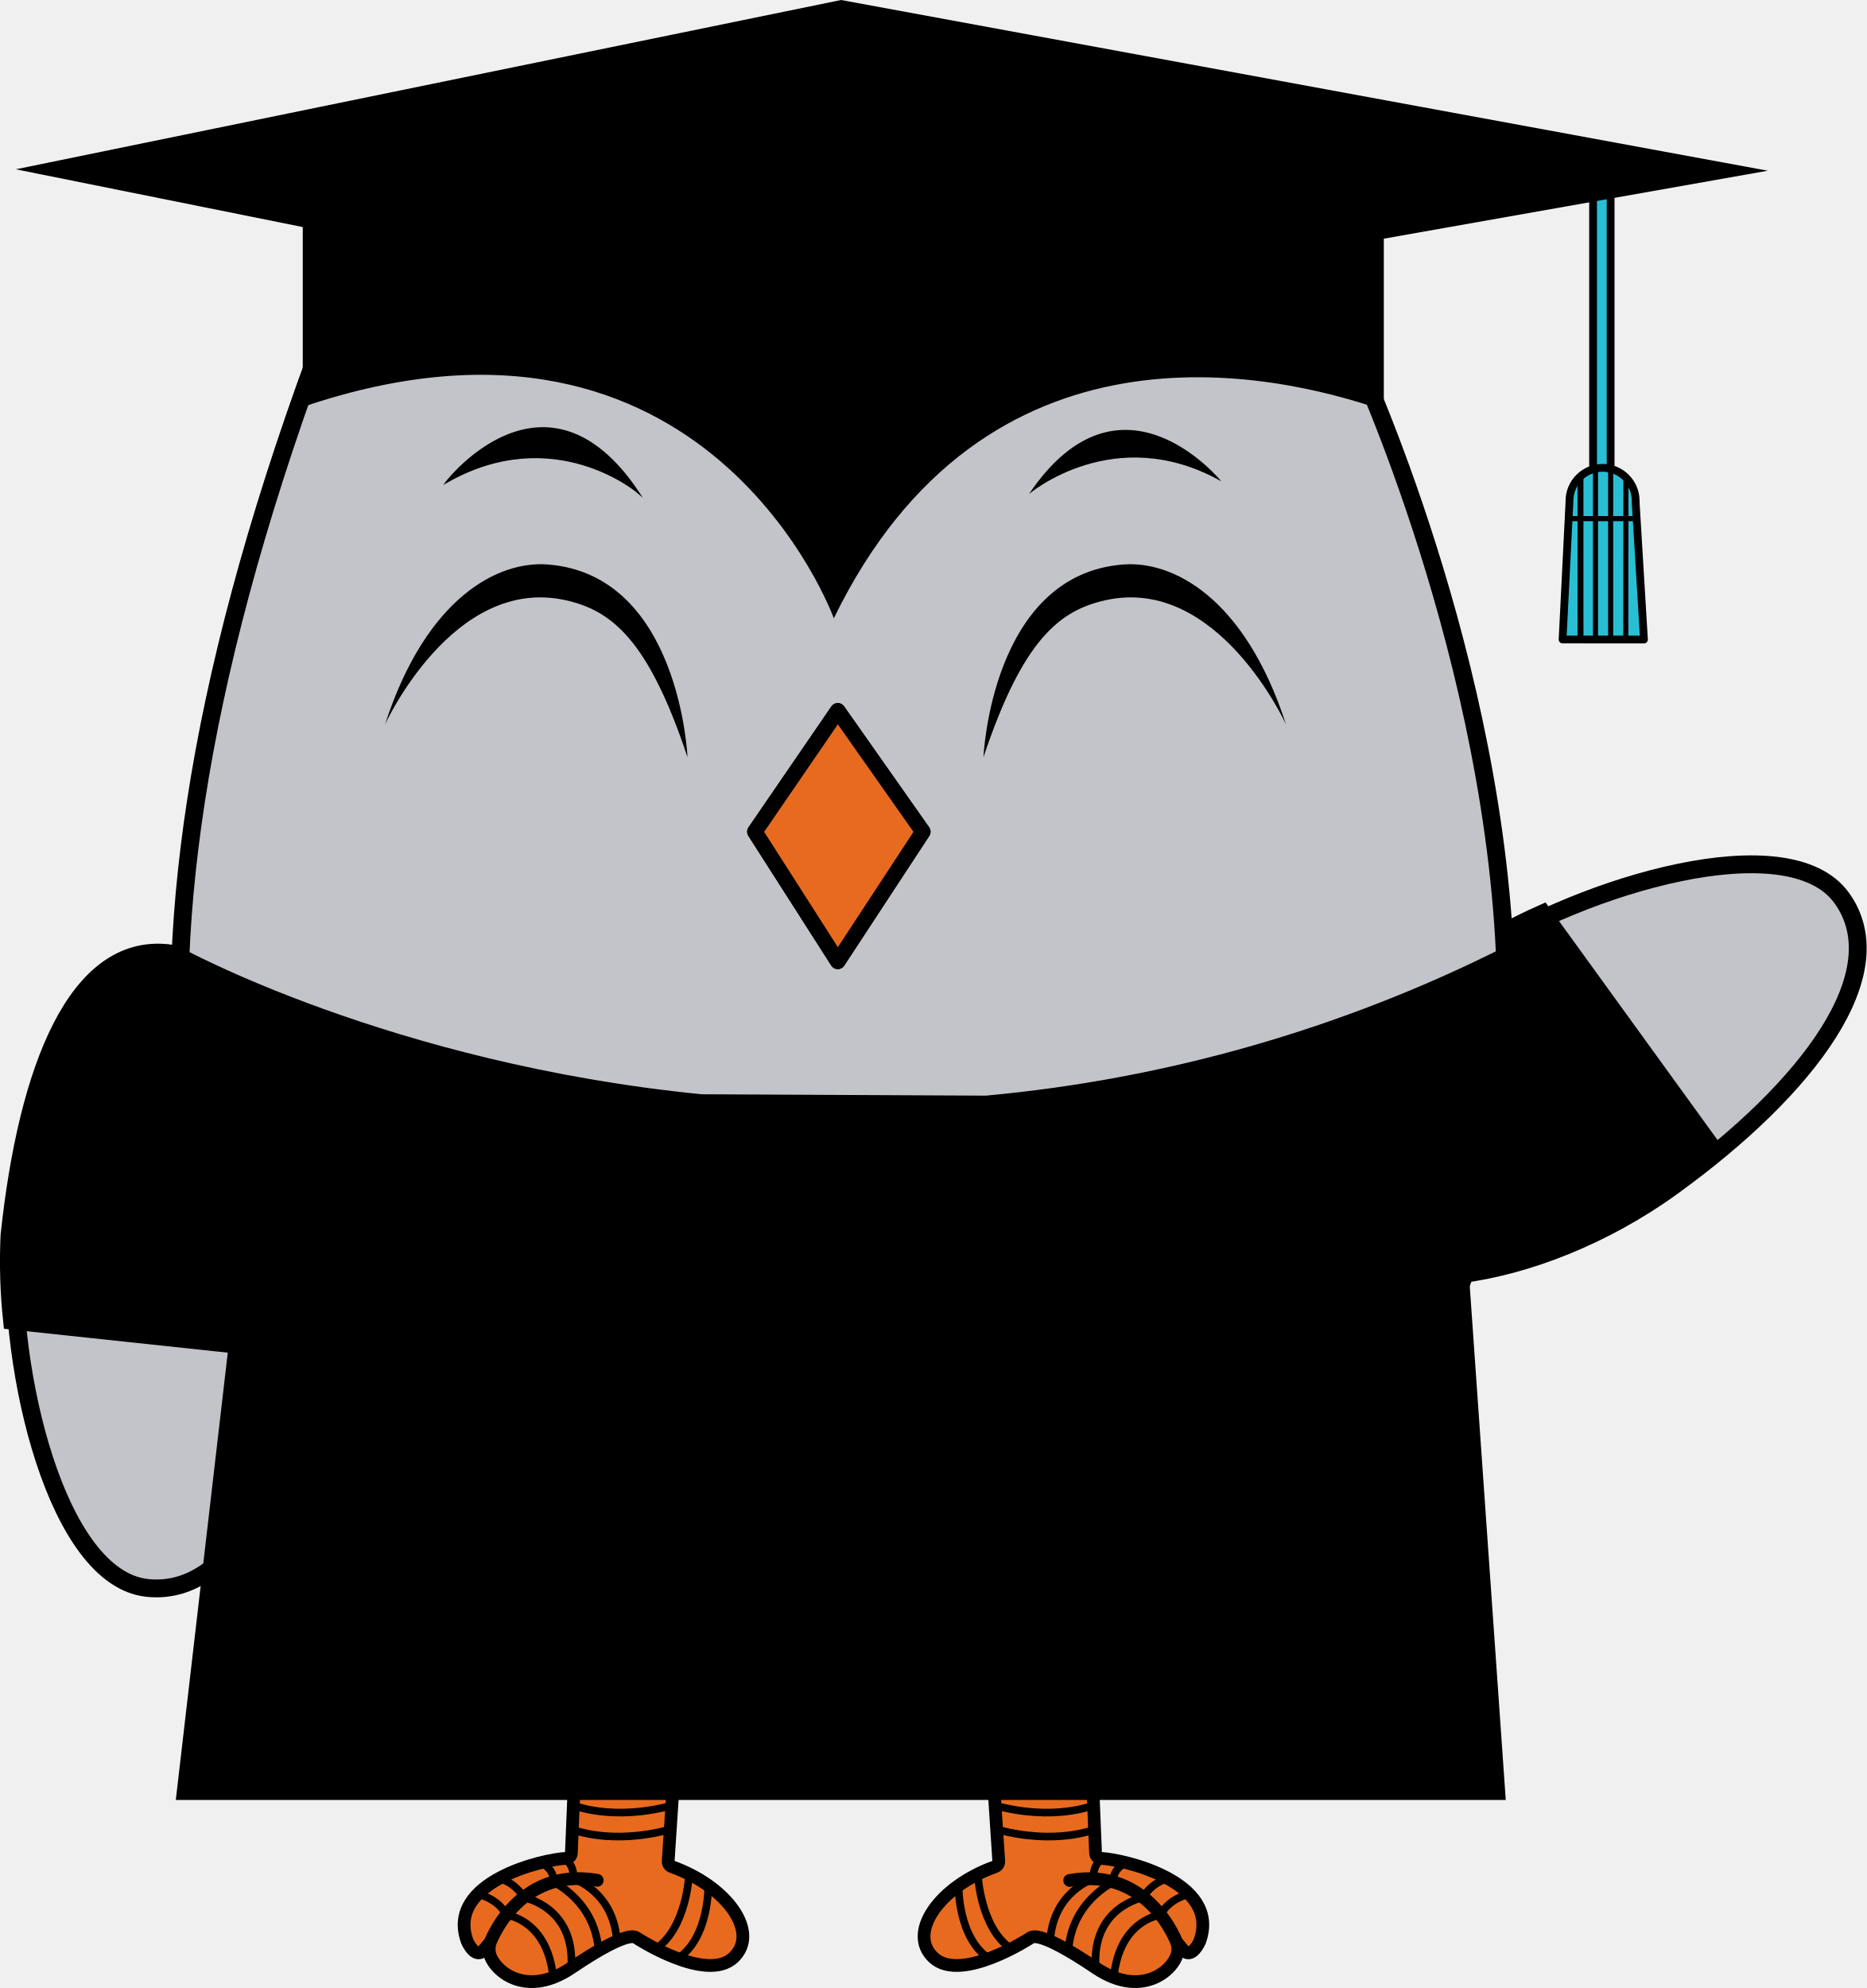
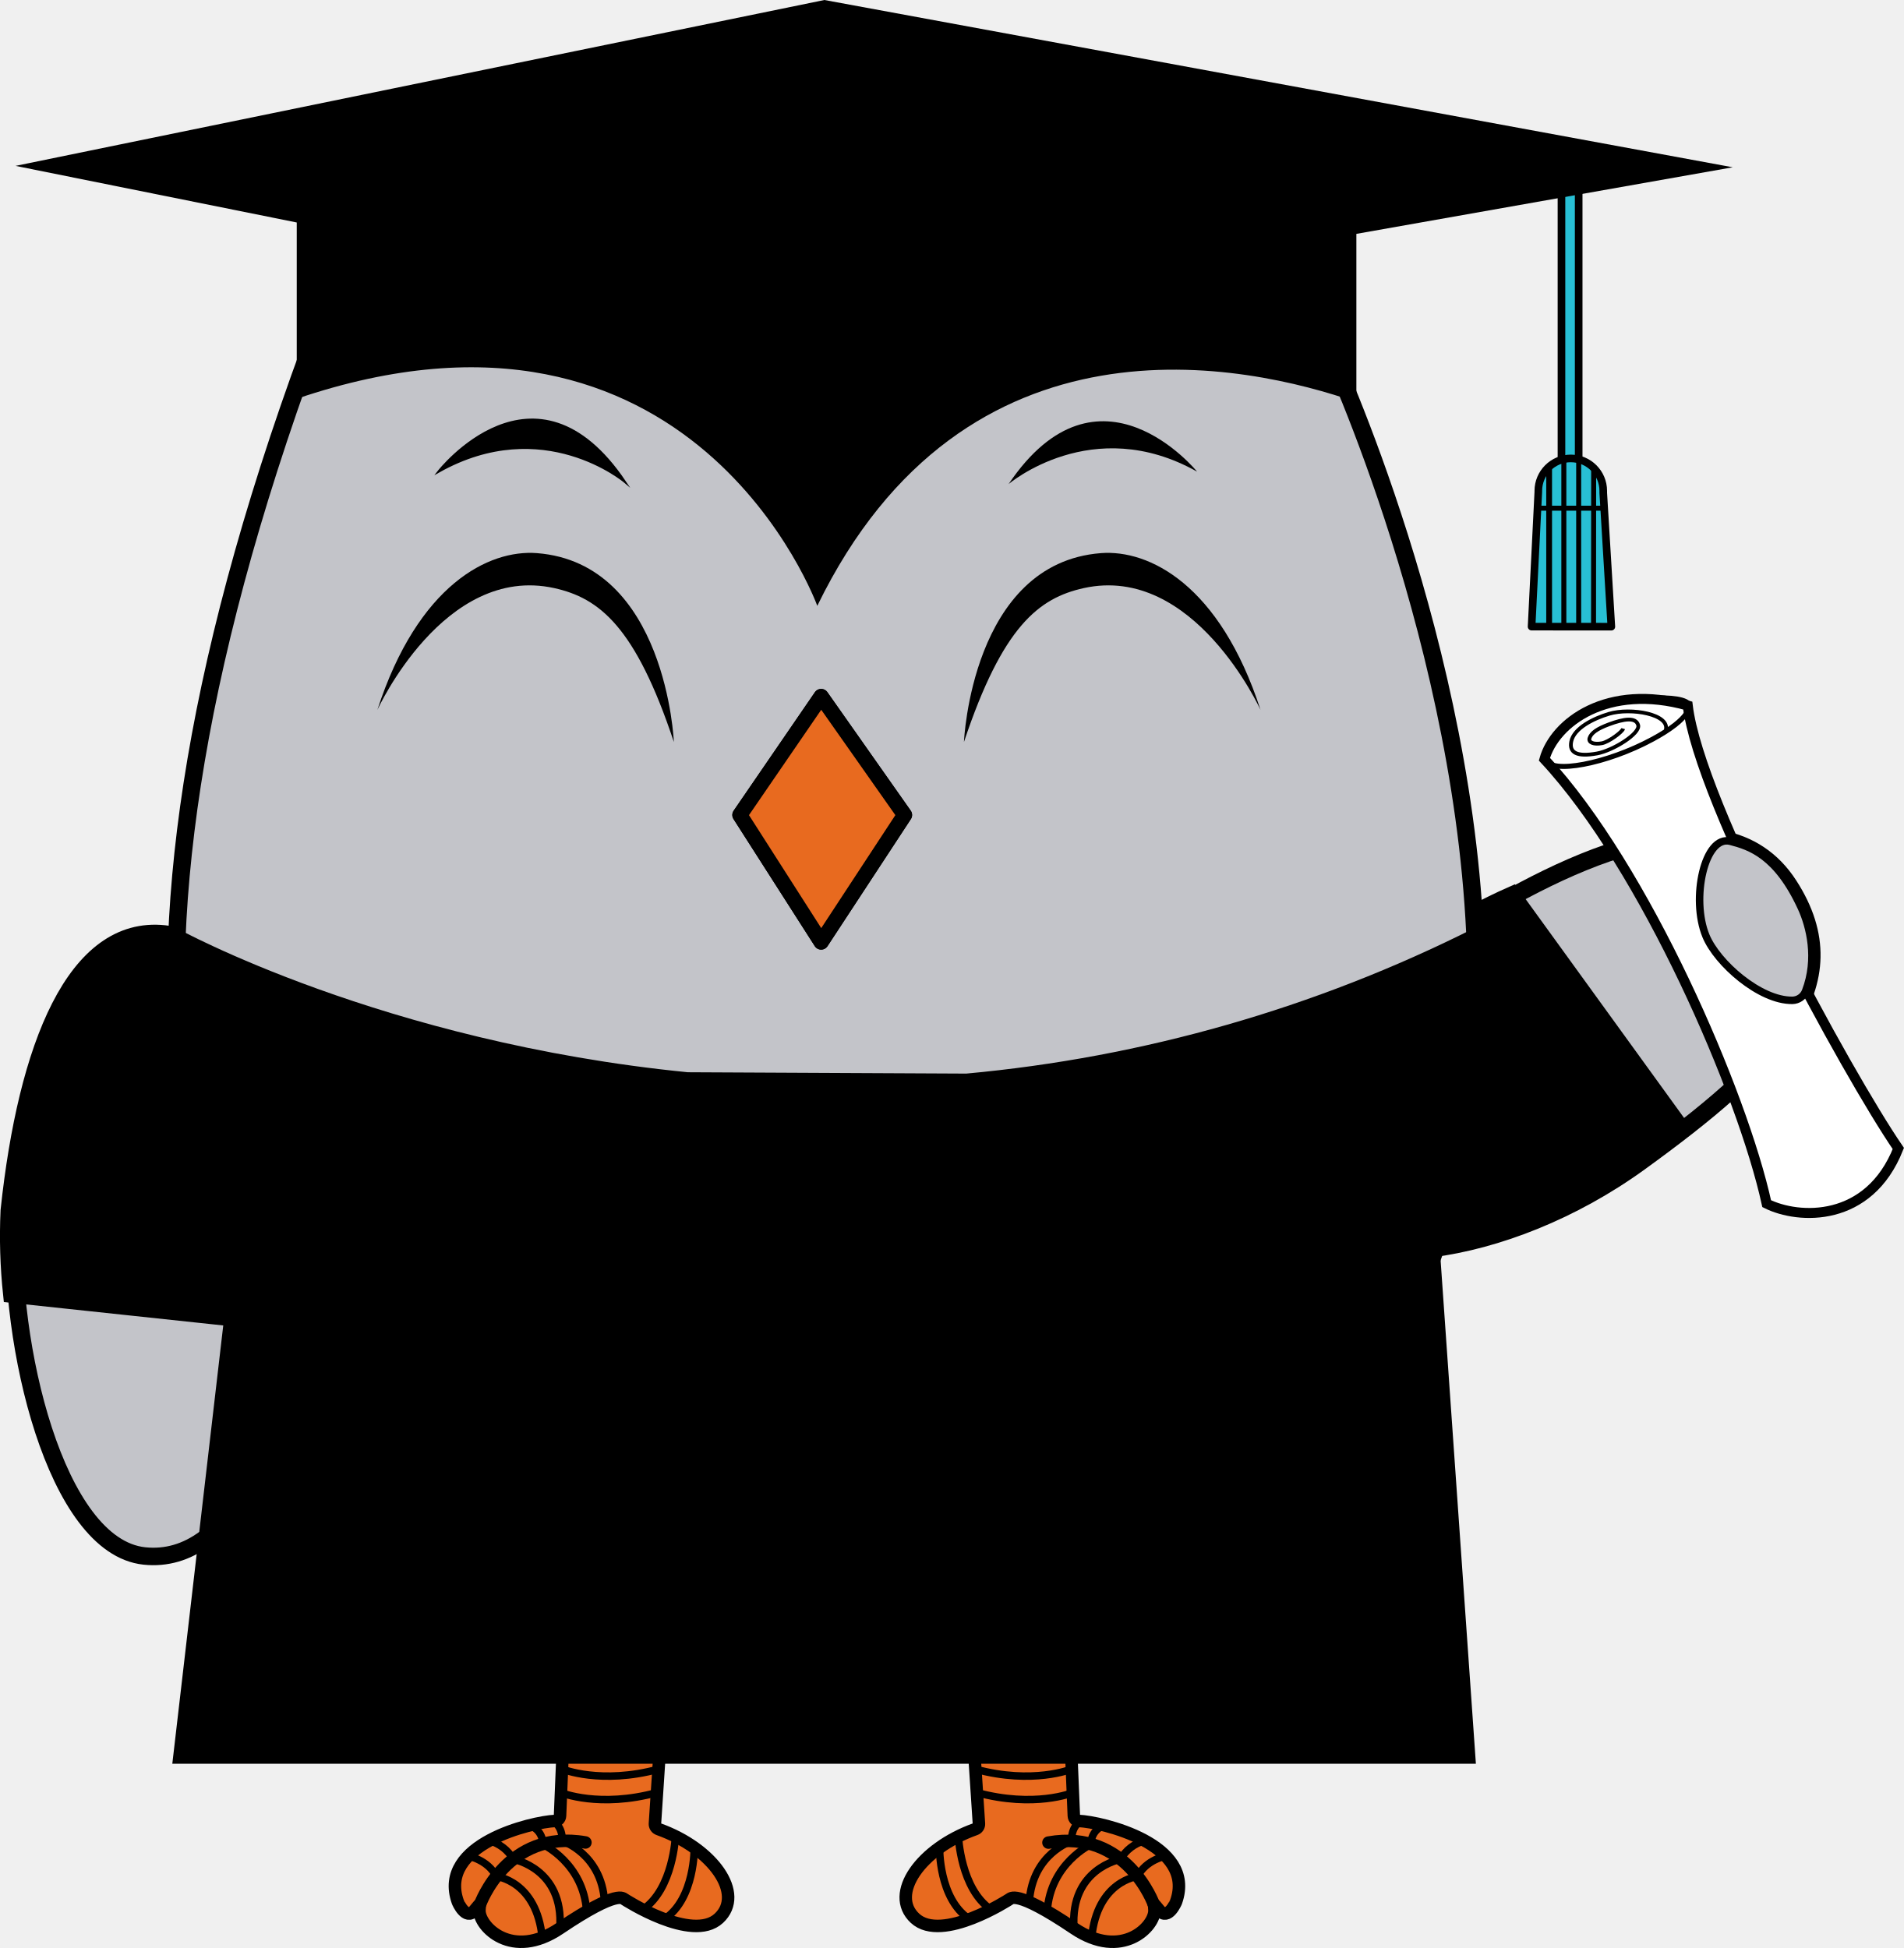
- <svg xmlns="http://www.w3.org/2000/svg" viewBox="0 0 732.65 780.22">
+ <svg xmlns="http://www.w3.org/2000/svg" viewBox="0 0 762.41 780.22">
  <defs>
-     <style>.cls-1{fill:#c3c4c9;}.cls-1,.cls-10,.cls-2,.cls-3,.cls-4,.cls-5,.cls-6,.cls-7,.cls-8,.cls-9{stroke:#000;}.cls-1,.cls-2,.cls-7,.cls-9{stroke-miterlimit:10;}.cls-1,.cls-2{stroke-width:7px;}.cls-3,.cls-6{fill:#e86a1f;}.cls-10,.cls-3,.cls-4,.cls-5,.cls-6,.cls-8{stroke-linecap:round;stroke-linejoin:round;}.cls-3,.cls-5{stroke-width:5px;}.cls-10,.cls-4,.cls-5,.cls-9{fill:none;}.cls-4{stroke-width:3px;}.cls-6{stroke-width:6.07px;}.cls-7{stroke-width:0.87px;}.cls-8{fill:#28bfd4;stroke-width:3.05px;}.cls-10,.cls-9{stroke-width:2px;}</style>
+     <style>.cls-1,.cls-13{fill:#c3c4c9;}.cls-1,.cls-10,.cls-12,.cls-13,.cls-14,.cls-2,.cls-3,.cls-4,.cls-5,.cls-6,.cls-7,.cls-8,.cls-9{stroke:#000;}.cls-1,.cls-12,.cls-13,.cls-14,.cls-2,.cls-7,.cls-9{stroke-miterlimit:10;}.cls-1,.cls-2{stroke-width:7px;}.cls-3,.cls-6{fill:#e86a1f;}.cls-10,.cls-3,.cls-4,.cls-5,.cls-6,.cls-8{stroke-linecap:round;stroke-linejoin:round;}.cls-3,.cls-5{stroke-width:5px;}.cls-10,.cls-11,.cls-14,.cls-4,.cls-5,.cls-9{fill:none;}.cls-13,.cls-4{stroke-width:3px;}.cls-6{stroke-width:6.07px;}.cls-7{stroke-width:0.87px;}.cls-8{fill:#28bfd4;stroke-width:3.05px;}.cls-10,.cls-9{stroke-width:2px;}.cls-12{fill:#fff;stroke-width:4px;}.cls-14{stroke-width:1.5px;}</style>
  </defs>
  <g id="Capa_2" data-name="Capa 2">
    <g id="owl9">
      <path class="cls-1" d="M5.86,487.42C3.12,538,22.2,619.41,57.78,623.2S116,575.37,123,509.45s-19.47-129.06-55-132.85S12.89,421.51,5.86,487.42Z" />
      <path class="cls-2" d="M4.72,518.32a221.46,221.46,0,0,1-1-33.42c7-65.92,26.51-114.62,62.08-110.83S127.92,441,120.89,506.92c-.86,8.05-2,15.89-3.27,23.44Z" />
-       <path class="cls-1" d="M579.21,374.88c42.48-27.52,122.63-51.47,143.61-22.5s-12.56,74.27-66.24,113.16-121.65,47.3-142.64,18.32S525.52,413.77,579.21,374.88Z" />
+       <path class="cls-1" d="M579.21,374.88c42.48-27.52,110-62.38,137.12-20.35,26,40.22-6.07,72.12-59.75,111s-121.65,47.3-142.64,18.32S525.52,413.77,579.21,374.88Z" />
      <path class="cls-2" d="M605.44,358.52A222.38,222.38,0,0,0,576,374.31c-53.69,38.89-86.25,80-65.26,109S599.65,503.86,653.34,465q9.84-7.12,18.7-14.49Z" />
      <path class="cls-3" d="M226.39,675.5l-2.13,51.76a2.17,2.17,0,0,1-2.07,2.08c-8.88.39-47.09,9.17-38.88,32.36,0,.07,3.24,7.65,6.62,3.51,1.57-1.93,2.22-2.71,2.34-2.59s-.19-.51-.28,2.5c-.2,6.46,13,20.19,32.19,7.23,23.89-16.12,25.37-11.73,25.89-11.65,0,0,27,17.6,37.77,7.63,10.49-9.74-2.25-27.9-24.12-35.71a2.18,2.18,0,0,1-1.46-2.2l3.64-55.19a2.17,2.17,0,0,0-2.2-2.31c-7.12.12-28.42.48-35.16.51A2.16,2.16,0,0,0,226.39,675.5Z" />
      <path class="cls-4" d="M225.55,699.56s15.52,6.33,38.68,0" />
      <path class="cls-4" d="M225.17,708.57s15.45,6.32,38.6,0" />
      <path class="cls-4" d="M224.79,718.05s15.22,6.23,38.37-.1" />
      <path class="cls-5" d="M192.27,762.68s10.78-30.24,42.15-24.73" />
      <path class="cls-4" d="M270.47,735.52s-.88,21.12-13.08,29.29" />
      <path class="cls-4" d="M278,740s.36,20.4-11.84,28.56" />
      <path class="cls-4" d="M221.62,729.5s3.78,2,3.47,7.86c0,0,15.71,5,17,24.28" />
      <path class="cls-4" d="M212,731.11a7.65,7.65,0,0,1,5.34,7.6s16.25,7.52,17.57,26.77" />
      <path class="cls-4" d="M195.87,737.22a16,16,0,0,1,9.7,7.48s20.27,3.67,18.62,27.55" />
      <path class="cls-4" d="M187.35,743.36s8,1.46,11.37,8.19c0,0,16.22,1.75,18.4,24.64" />
      <path class="cls-3" d="M427.86,675.5,430,727.26a2.17,2.17,0,0,0,2.07,2.08c8.88.39,47.09,9.17,38.88,32.36,0,.07-3.24,7.65-6.62,3.51-1.57-1.93-2.22-2.71-2.34-2.59s.19-.51.28,2.5c.21,6.46-13,20.19-32.19,7.23-23.89-16.12-25.37-11.73-25.88-11.65,0,0-27,17.6-37.78,7.63-10.49-9.74,2.25-27.9,24.12-35.71a2.18,2.18,0,0,0,1.46-2.2l-3.63-55.19a2.15,2.15,0,0,1,2.19-2.31c7.12.12,28.42.48,35.16.51A2.16,2.16,0,0,1,427.86,675.5Z" />
      <path class="cls-4" d="M428.7,699.56s-15.52,6.33-38.68,0" />
      <path class="cls-4" d="M429.08,708.57s-15.44,6.32-38.6,0" />
      <path class="cls-4" d="M429.46,718.05s-15.22,6.23-38.37-.1" />
      <path class="cls-5" d="M462,762.68S451.2,732.44,419.84,738" />
      <path class="cls-4" d="M383.78,735.52s.89,21.12,13.09,29.29" />
      <path class="cls-4" d="M376.23,740s-.36,20.4,11.84,28.56" />
      <path class="cls-4" d="M432.64,729.5s-3.79,2-3.47,7.86c0,0-15.72,5-17,24.28" />
      <path class="cls-4" d="M442.24,731.11a7.63,7.63,0,0,0-5.33,7.6s-16.26,7.52-17.57,26.77" />
      <path class="cls-4" d="M458.38,737.22a16,16,0,0,0-9.7,7.48s-20.27,3.67-18.62,27.55" />
      <path class="cls-4" d="M466.9,743.36s-8,1.46-11.37,8.19c0,0-16.22,1.75-18.4,24.64" />
      <path class="cls-1" d="M310.84,628.51c0-22.22-26.31-40.2-58.26-40.2s-57.86,18-57.86,40.24a28.8,28.8,0,0,0,.19,3.09c4.88,89.58,40.63,48.17,40.63,48.17,14.09,29.12,29.73,2,29.73,2,19.7,26.1,35.21-15.89,41.89-39.23A29.34,29.34,0,0,0,310.84,628.51Z" />
      <path class="cls-1" d="M342.74,628.51c0-22.22,26.31-40.2,58.26-40.2s57.86,18,57.86,40.24a28.8,28.8,0,0,1-.19,3.09C453.79,721.22,418,679.81,418,679.81c-14.08,29.12-29.72,2-29.72,2-19.7,26.1-35.21-15.89-41.89-39.23A29.34,29.34,0,0,1,342.74,628.51Z" />
      <path class="cls-1" d="M124.35,139.31H531.91S757.62,621.21,327.7,662.62C327.7,662.62-71.13,669.88,124.35,139.31Z" />
      <path d="M590.07,371.89A567.54,567.54,0,0,1,386.92,430l-111.51-.54C153.3,417.37,71,371.89,71,371.89c-4.14,60.4,7.49,107.78,20.54,140.54L69,706.43H591L576.28,496.37C596.48,433.46,590.07,371.89,590.07,371.89Z" />
      <polygon class="cls-6" points="328.82 377.31 296.28 326.42 328.82 278.96 362.2 326.42 328.82 377.31" />
      <polygon class="cls-6" points="328.82 377.31 296.28 326.42 328.82 278.96 362.2 326.42 328.82 377.31" />
      <path class="cls-7" d="M175.6,188.9s38.54-49.44,74.64,4.1C250.24,193,217.57,165.3,175.6,188.9Z" />
      <path d="M479.35,188.9s-39.38-48.57-75.48,5C403.87,193.87,437.39,165.3,479.35,188.9Z" />
      <path d="M151.1,284.36s26.64-58.53,70.8-48.82c18.09,4,32.55,15.38,47.94,61.64,0,0-3-71.63-54.85-75.64C195.81,220.06,167.42,234.06,151.1,284.36Z" />
      <path d="M504.77,284.36S478.13,225.83,434,235.54c-18.1,4-32.55,15.38-48,61.64,0,0,3-71.63,54.85-75.64C460.06,220.06,488.45,234.06,504.77,284.36Z" />
      <rect class="cls-8" x="625.27" y="73.75" width="6.89" height="110.54" />
      <path d="M693.86,67,330.12,0,6.22,66.44,118.83,89.11v70.6c158.93-54,208.44,82.94,208.44,82.94,59.19-121.65,172-96.91,215.87-81.6V93.67Z" />
      <path class="cls-8" d="M645.24,251,642,197.4c0-.27,0-.53,0-.79a13,13,0,0,0-26,0c0,.12,0,.25,0,.37l-2.7,54Z" />
      <line class="cls-9" x1="620.17" y1="186.98" x2="620.17" y2="249.82" />
      <line class="cls-9" x1="620.49" y1="186.66" x2="620.49" y2="249.5" />
      <line class="cls-9" x1="620.28" y1="186.45" x2="620.28" y2="249.29" />
      <line class="cls-9" x1="620.28" y1="186.23" x2="620.39" y2="250.94" />
      <line class="cls-9" x1="626.22" y1="183.91" x2="626.22" y2="251.12" />
      <line class="cls-9" x1="632.16" y1="184.68" x2="632.16" y2="251.25" />
      <line class="cls-9" x1="638.16" y1="187.59" x2="638.11" y2="251.2" />
      <line class="cls-10" x1="615.72" y1="203.55" x2="642.31" y2="203.55" />
+       <path class="cls-11" d="M721.14,363.47c3.76,8.15,7.24,22.68.31,36.6-4.83,9.71-41-15.95-41.51-27.24-.17-3.61,2.42-38.6,12.82-35.89C700.67,339,711.44,342.46,721.14,363.47Z" />
+       <path class="cls-12" d="M760.16,460c-11.8,29.81-39.93,28.47-52.72,22.09-9.62-44.05-48.64-134.59-89-178,4.12-14.76,25.3-30.55,57.4-21.5C680.47,321.84,739.65,430.05,760.16,460Z" />
+       <path class="cls-13" d="M721.28,363.47C724.76,371,728,384,723,397a5.74,5.74,0,0,1-5.24,3.66c-13,.19-30.17-14.95-34.64-25.81-6.1-14.8-.58-40.6,9.82-37.89C700.81,339,711.58,342.46,721.28,363.47Z" />
+       <path class="cls-9" d="M676,281.67c-4.26-4.26-31.17-1.64-39,2.91-15.11,8.78-18.54,17.27-17.81,19.72,1.71,5.78,24,1.82,42.62-8.27C677.2,287.7,677,282.62,676,281.67Z" />
+       <path class="cls-14" d="M667,292.54c2-6.53-14-9.22-22.66-6.65-6.3,1.87-14.09,5.77-15.15,11.11-.9,4.49,2.28,6.23,10.3,4.78,6.42-1.16,17.41-8,16.5-11.34s-5.81-2.52-11.65-.35c-4.74,1.76-7.21,3.46-7.85,5.59-.51,1.71,1.73,2.62,5,2,2.63-.48,8.1-4.48,8.51-5.85" />
    </g>
  </g>
</svg>
